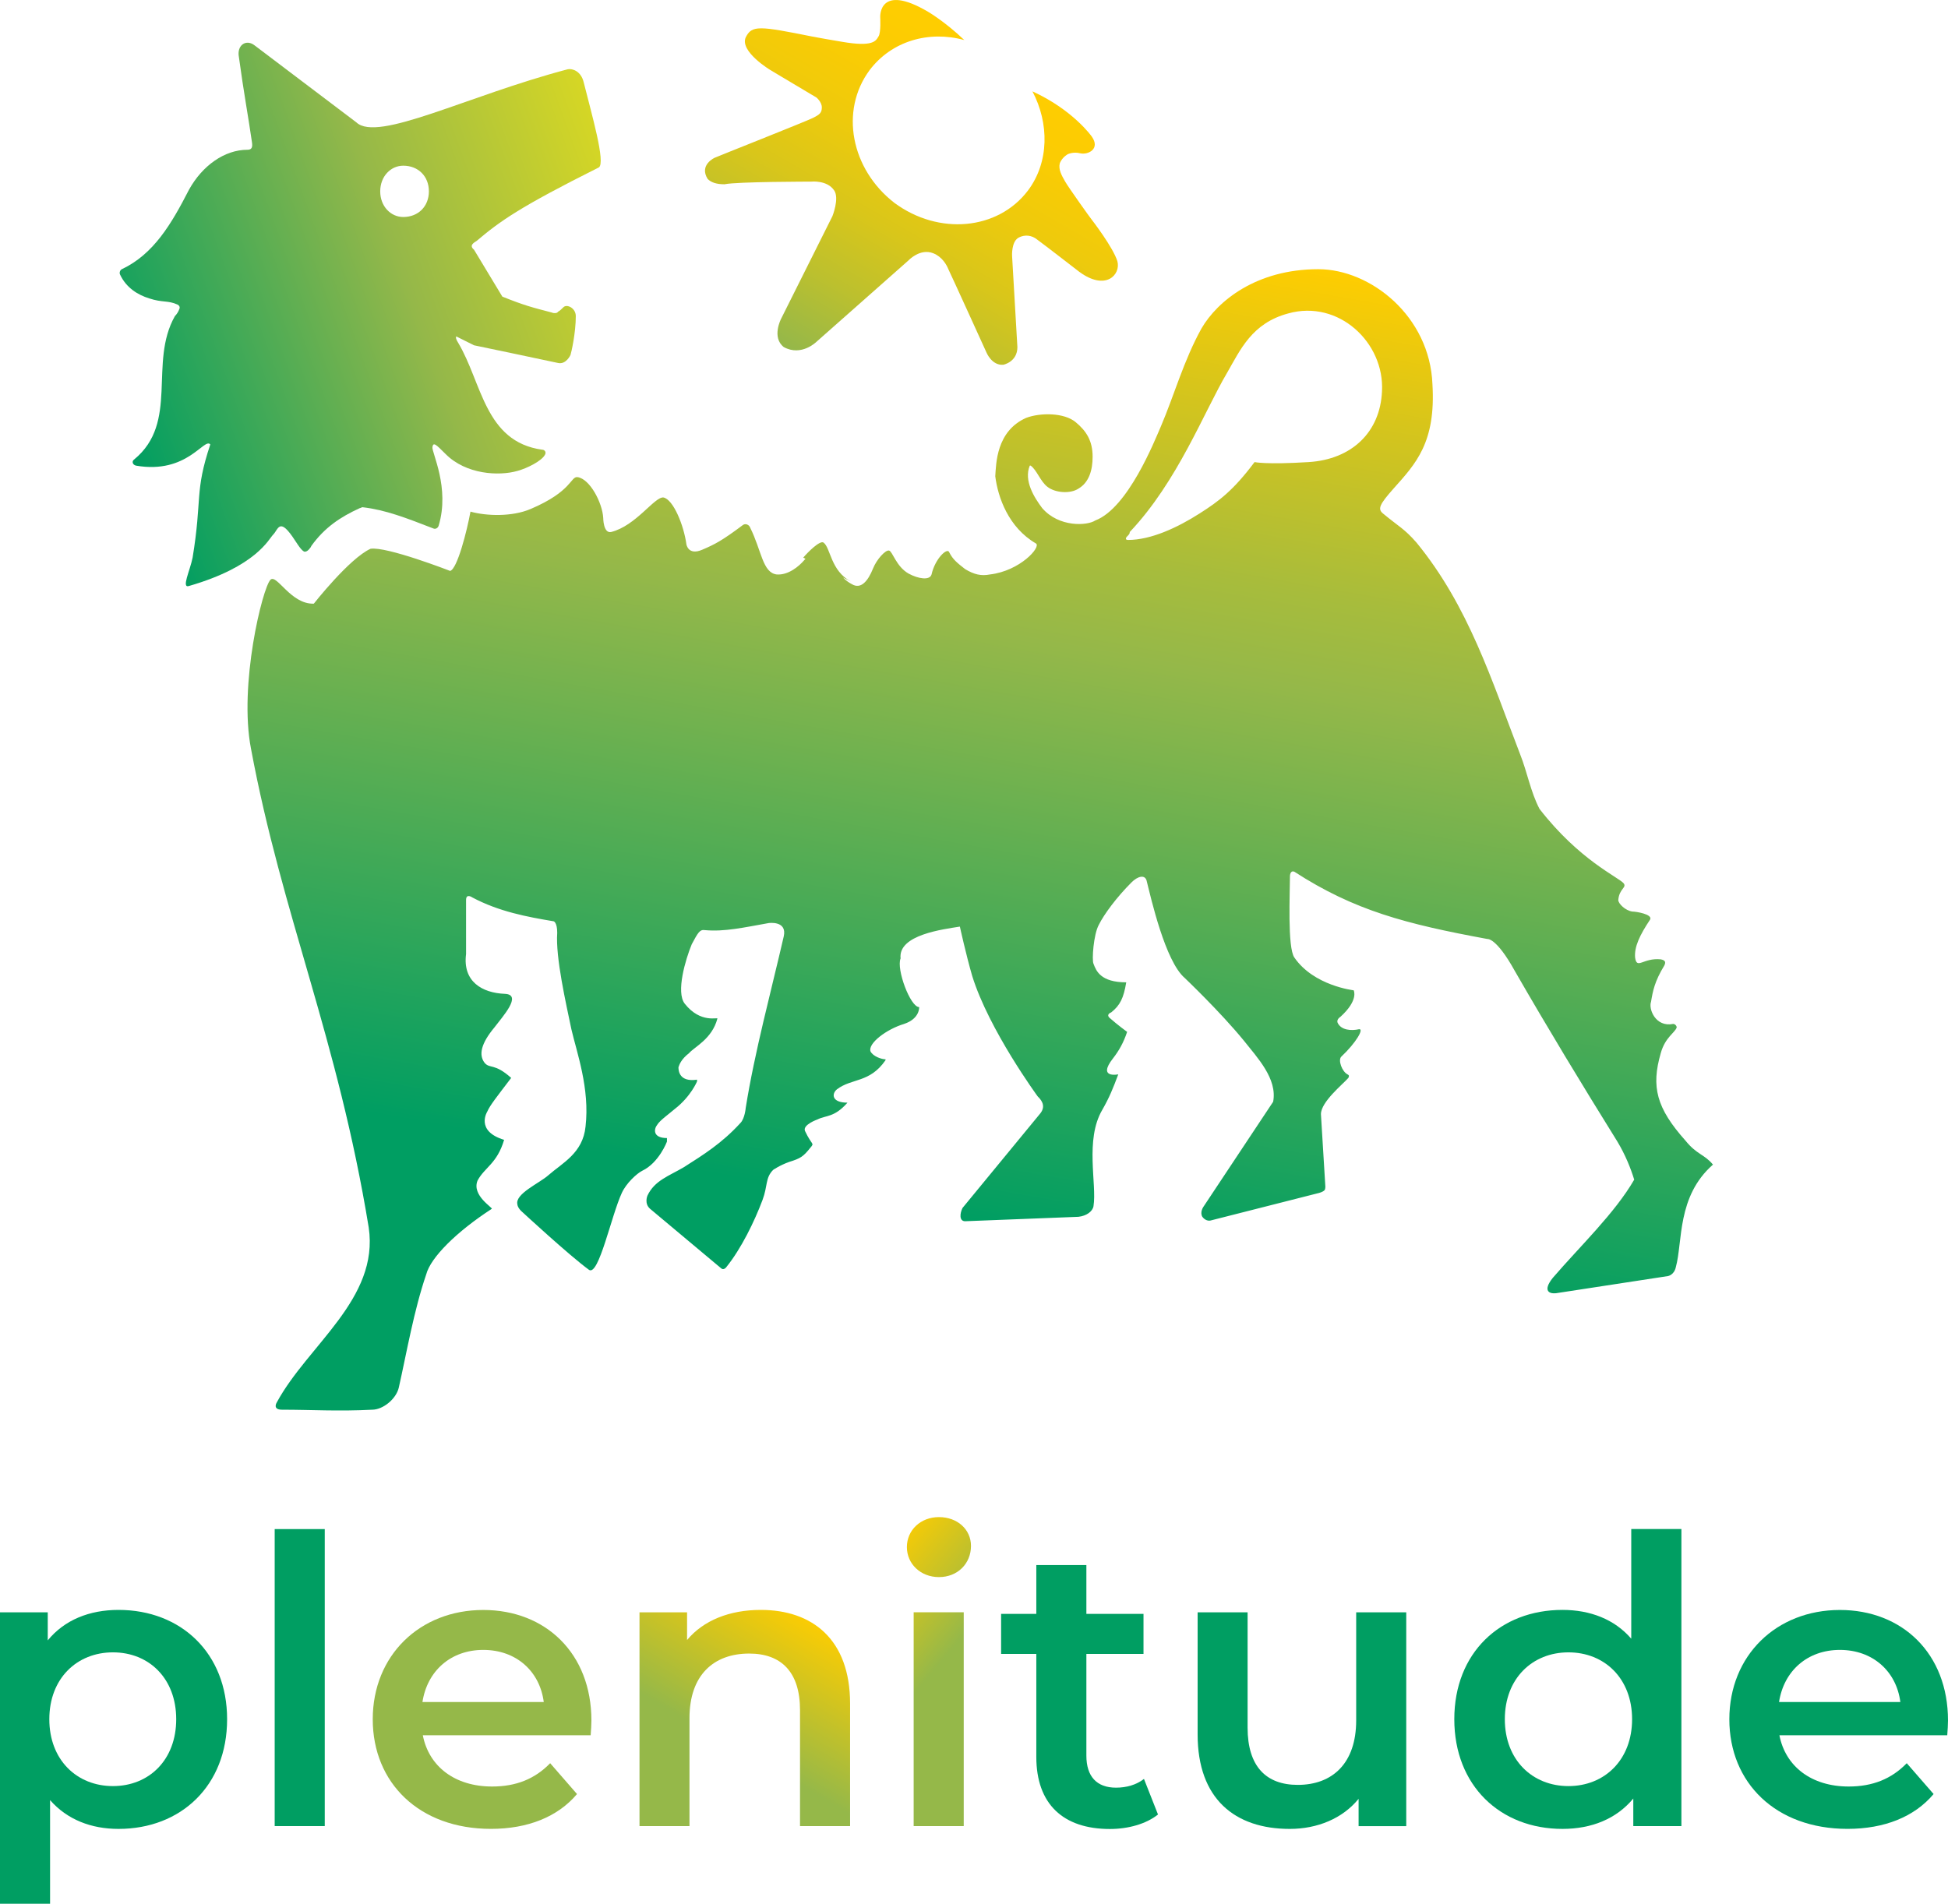
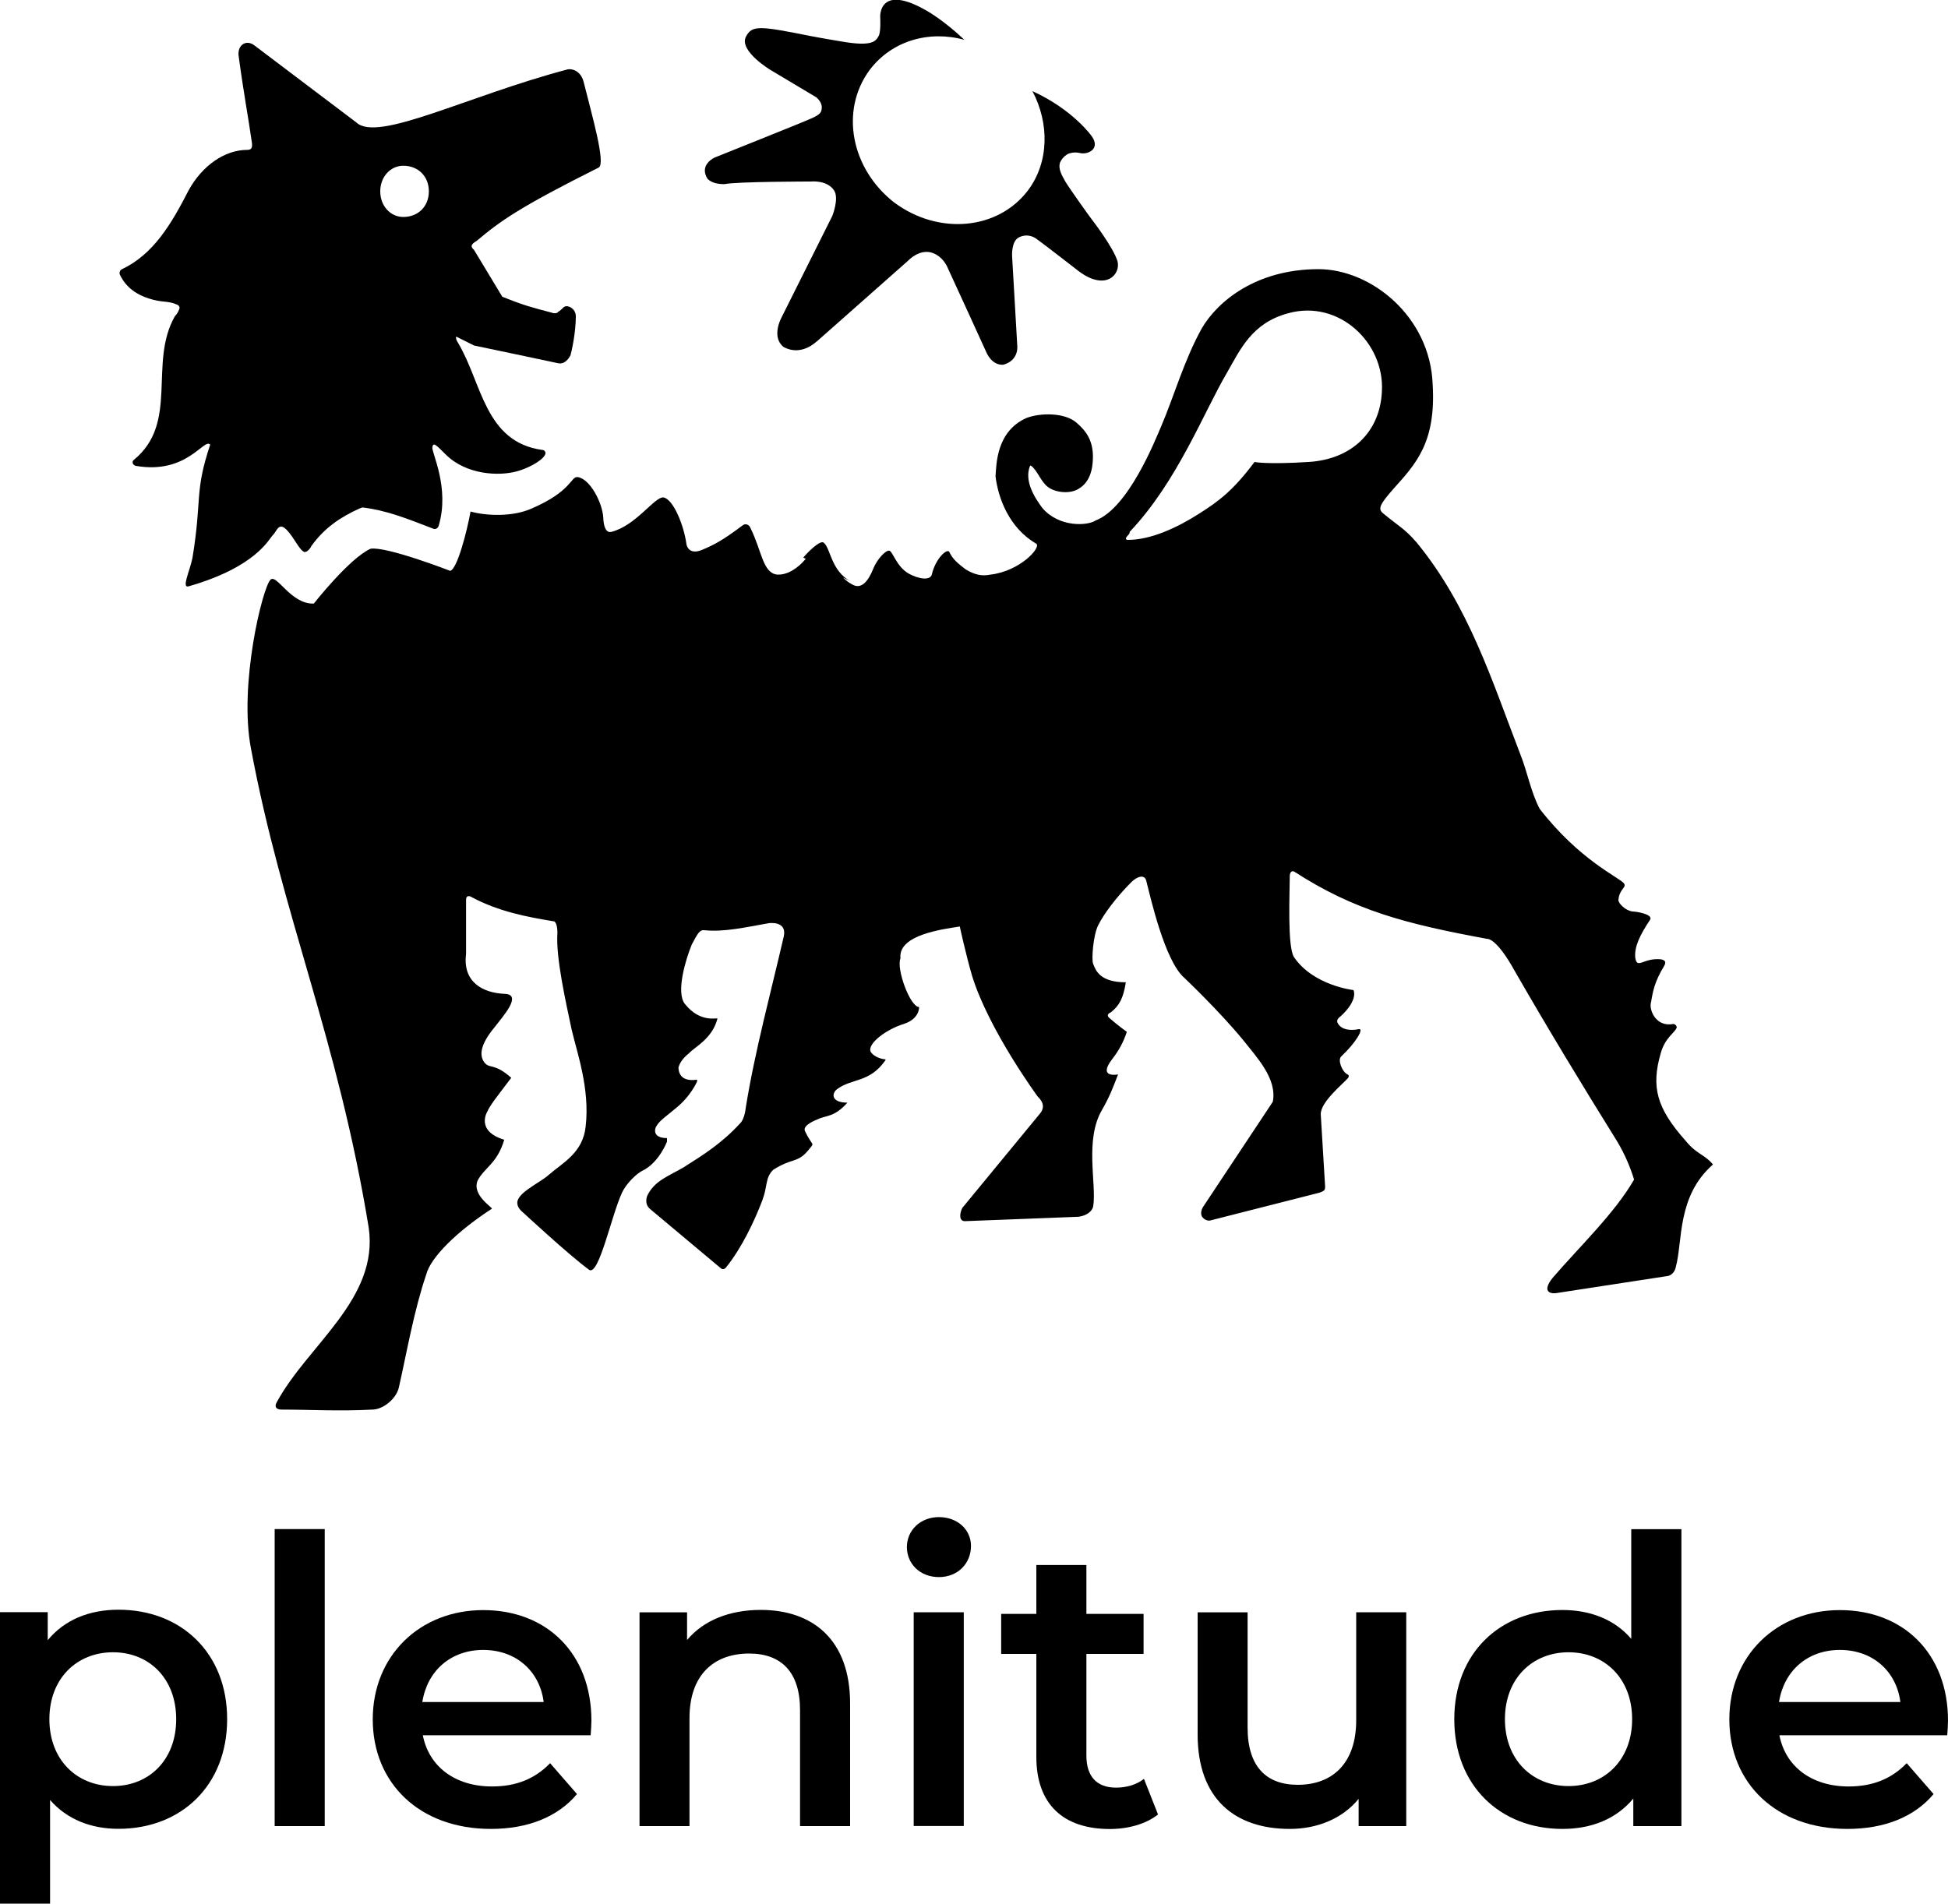
- <svg xmlns="http://www.w3.org/2000/svg" version="1.1" id="Livello_1" x="0px" y="0px" width="593.047px" height="579.687px" viewBox="0 0 593.047 579.687" enable-background="new 0 0 593.047 579.687" xml:space="preserve">
-   <g>
+ <svg xmlns="http://www.w3.org/2000/svg" id="Livello_2" data-name="Livello 2" viewBox="0 0 200 195.49">
+   <g id="Livello_1-2" data-name="Livello 1">
    <g>
-       <path fill="#009E62" d="M69.141,523.497c0,20.22-14.026,33.398-33.057,33.398c-8.286,0-15.61-2.8-20.842-8.767v31.56H0v-88.739    h14.535v8.54c5.091-6.221,12.669-9.275,21.549-9.275C55.115,490.213,69.141,503.39,69.141,523.497 M53.645,523.497    c0-12.414-8.287-20.36-19.259-20.36c-10.971,0-19.371,7.946-19.371,20.36c0,12.415,8.4,20.361,19.371,20.361    C45.359,543.857,53.645,535.911,53.645,523.497" />
-       <rect x="83.626" y="465.601" fill="#009E62" width="15.242" height="90.436" />
-       <path fill="#95B849" d="M179.821,528.38h-51.099c1.837,9.502,9.756,15.61,21.096,15.61c7.323,0,13.037-2.319,17.674-7.098    l8.172,9.389c-5.854,6.957-14.988,10.605-26.214,10.605c-21.804,0-35.971-13.998-35.971-33.369    c0-19.399,14.28-33.284,33.652-33.284c19.003,0,32.916,13.263,32.916,33.652C180.047,525.1,179.934,526.91,179.821,528.38     M128.609,518.256h36.932c-1.217-9.388-8.4-15.864-18.41-15.864C137.262,502.392,130.079,508.755,128.609,518.256" />
-       <linearGradient id="SVGID_1_" gradientUnits="userSpaceOnUse" x1="222.204" y1="531.362" x2="245.675" y2="490.709">
-         <stop offset="0" style="stop-color:#95B849" />
-         <stop offset="1" style="stop-color:#FFCD00" />
-       </linearGradient>
-       <path fill="url(#SVGID_1_)" d="M258.8,518.746c0-19.625-11.567-28.533-27.177-28.533c-9.502,0-17.447,3.167-22.453,9.162v-8.427    h-14.479v65.098h15.215v-32.888c0-13.065,7.324-19.654,18.183-19.654c9.756,0,15.469,5.627,15.469,17.193v35.349H258.8V518.746" />
-       <linearGradient id="SVGID_2_" gradientUnits="userSpaceOnUse" x1="284.035" y1="509.018" x2="255.608" y2="485.165">
-         <stop offset="0" style="stop-color:#95B849" />
-         <stop offset="1" style="stop-color:#FFCD00" />
-       </linearGradient>
-       <path fill="url(#SVGID_2_)" d="M276.092,471.087c0-5.147,4.157-9.134,9.756-9.134c5.628,0,9.756,3.761,9.756,8.766    c0,5.345-4.016,9.502-9.756,9.502C280.249,480.221,276.092,476.178,276.092,471.087 M278.156,490.939h15.242v65.098h-15.242    V490.939z" />
-       <path fill="#009E62" d="M352.541,552.511c-3.649,2.913-9.135,4.412-14.649,4.412c-14.225,0-22.398-7.579-22.398-21.972v-31.333    h-10.718v-12.188h10.718v-14.875h15.242v14.875h17.392v12.188h-17.392v30.965c0,6.362,3.167,9.756,9.021,9.756    c3.167,0,6.194-0.848,8.513-2.658L352.541,552.511z" />
-       <path fill="#009E62" d="M428.117,490.951v65.098H413.61v-8.314c-4.865,5.995-12.556,9.162-20.955,9.162    c-16.712,0-28.052-9.162-28.052-28.76v-37.187h15.214v35.122c0,11.792,5.628,17.42,15.27,17.42    c10.577,0,17.788-6.589,17.788-19.626v-32.917H428.117z" />
-       <path fill="#009E62" d="M511.887,465.582v90.464h-14.649v-8.399c-5.146,6.193-12.669,9.247-21.576,9.247    c-18.919,0-32.917-13.178-32.917-33.398c0-20.219,13.998-33.284,32.917-33.284c8.426,0,15.836,2.828,20.955,8.766v-33.397H511.887    z M496.871,523.497c0-12.414-8.4-20.36-19.372-20.36s-19.371,7.946-19.371,20.36c0,12.415,8.399,20.361,19.371,20.361    S496.871,535.911,496.871,523.497" />
-       <path fill="#009E62" d="M592.821,528.38h-51.099c1.837,9.502,9.756,15.61,21.096,15.61c7.296,0,13.036-2.319,17.674-7.098    l8.172,9.389c-5.854,6.957-14.988,10.605-26.214,10.605c-21.804,0-35.971-13.998-35.971-33.369    c0-19.399,14.28-33.284,33.652-33.284c19.003,0,32.916,13.263,32.916,33.652C593.047,525.1,592.934,526.91,592.821,528.38     M541.609,518.256h36.932c-1.217-9.388-8.427-15.864-18.41-15.864C550.262,502.392,543.078,508.755,541.609,518.256" />
-     </g>
-     <g>
-       <linearGradient id="SVGID_3_" gradientUnits="userSpaceOnUse" x1="266.488" y1="1286.464" x2="335.62" y2="894.399" gradientTransform="matrix(1 0 0 1 0 -825.2857)">
-         <stop offset="0" style="stop-color:#009E62" />
-         <stop offset="0.235" style="stop-color:#009E62" />
-         <stop offset="0.679" style="stop-color:#95B849" />
-         <stop offset="0.75" style="stop-color:#A7BC3C" />
-         <stop offset="0.892" style="stop-color:#D7C51B" />
-         <stop offset="0.999" style="stop-color:#FFCD00" />
-       </linearGradient>
-       <path fill="url(#SVGID_3_)" d="M168.559,280.533c-8.083-1.347-16.704-2.964-24.786-7.274c0,0-1.886-1.347-1.886,0.808v16.434    c-1.078,8.352,4.85,11.854,11.854,12.124c5.388,0.269-0.808,7.005-3.233,10.238c-4.041,4.85-4.85,8.352-2.964,10.777    c1.617,1.886,2.964,0,8.083,4.58c-4.311,5.658-6.466,8.352-7.274,10.238c0,0-3.772,5.927,5.119,8.621l0,0    c-2.155,7.274-5.927,8.352-8.083,12.393c-1.886,4.58,4.85,8.352,4.311,8.621c-10.777,7.005-18.59,14.818-19.937,19.937    c-3.772,11.046-5.927,23.709-8.352,34.485c-0.808,3.502-4.85,6.735-8.083,6.735c-10.507,0.539-18.32,0-27.481,0    c-2.964,0-1.617-2.155-1.617-2.155c9.43-17.512,31.252-31.522,28.019-53.345c-9.43-57.655-26.403-95.104-35.833-145.755    c-3.772-19.398,3.502-49.034,5.927-51.459c1.886-1.886,6.197,7.544,13.201,7.274c0,0,10.777-13.74,17.243-16.704    c4.85-0.808,24.248,6.735,24.248,6.735c2.155-0.539,5.119-12.124,6.197-18.051c4.85,1.347,12.663,1.617,18.32-0.808    c12.663-5.388,12.124-9.968,14.279-9.699c3.772,0.539,7.544,7.813,7.813,12.393c0,0,0,4.85,2.425,4.311    c7.544-1.886,13.201-10.777,15.896-10.507c2.964,0.539,6.197,8.352,7.005,14.279c0,0,0.539,3.502,4.85,1.617    c3.772-1.617,5.927-2.694,12.393-7.544c0.808-0.539,1.886,0,2.155,0.808c3.502,7.005,3.772,13.74,8.083,14.279    c3.502,0.269,6.735-2.425,8.352-4.311c1.347-1.617,4.85-4.85,6.197-4.58s2.155,8.621,8.352,11.854    c2.694,1.617,4.85-0.808,6.466-4.85c1.078-2.694,3.772-5.658,4.85-5.388c1.078,0.269,2.155,4.85,5.927,7.005    c2.964,1.617,6.466,2.155,7.005,0.269c1.078-4.85,4.85-8.352,5.388-6.735c1.078,2.155,2.425,3.233,4.85,5.119    c2.694,1.617,4.85,2.155,7.544,1.617c9.16-1.078,15.626-8.352,14.01-9.43c-8.352-4.85-11.585-14.01-12.393-20.476    c0.269-3.772,0.269-13.74,9.43-17.782c4.311-1.617,11.585-1.617,15.087,1.347c3.233,2.694,5.119,5.658,5.119,10.507    c0,4.041-1.078,7.813-4.311,9.699c-2.425,1.617-7.005,1.347-9.43-0.539c-2.155-1.617-3.233-5.119-5.119-6.466h-0.269    c-1.886,4.58,1.347,9.699,3.772,12.932c5.119,5.927,13.74,5.388,16.165,3.772l0,0c9.968-3.772,18.051-24.248,19.937-28.558    c4.041-9.43,7.005-20.206,12.393-29.905c4.85-8.352,16.704-18.051,35.563-18.051c15.896,0,33.947,14.279,34.755,35.024    c1.078,17.782-5.119,24.248-11.854,31.791c-4.311,4.85-4.85,6.197-3.233,7.544c4.85,4.041,6.466,4.58,10.238,8.891    c15.896,19.398,22.9,42.029,31.522,64.391c2.155,5.388,3.233,11.585,5.927,16.704c12.124,15.626,23.978,20.745,25.595,22.631    c1.078,1.347-1.347,1.617-1.617,5.119c0,1.078,2.155,3.233,4.311,3.502c1.078,0,6.197,0.808,5.388,2.425    c-3.233,4.85-4.85,8.352-4.58,11.585c0.539,3.772,2.425,0,7.813,0.539c1.347,0.269,1.617,0.808,1.078,1.886    c-2.964,4.85-3.502,7.813-4.041,11.046c-0.808,2.155,1.347,7.813,6.735,6.735c0.539,0,1.078,0.539,1.078,1.078    c-0.539,1.617-3.502,2.964-4.85,7.813c-2.964,10.238-1.347,16.704,7.544,26.672c3.502,4.311,5.658,4.041,8.352,7.274l0,0    c-11.046,9.699-9.16,23.439-11.316,31.252c-0.539,2.425-2.425,2.694-2.425,2.694l-33.408,5.119    c-2.694,0.539-4.85-0.539-1.617-4.58c8.352-9.699,18.859-19.667,24.786-29.905l0,0c-1.078-3.502-2.694-7.544-5.119-11.585    c-11.046-17.782-21.015-34.216-31.252-51.998c-5.658-10.238-8.352-9.699-8.352-9.699c-24.786-4.58-40.413-8.621-58.733-20.476    c-1.347-0.539-1.347,1.347-1.347,1.347c0,4.85-0.808,21.823,1.347,24.786c5.927,8.621,18.051,9.968,18.051,9.968l0,0    c0,0,1.617,2.964-4.041,8.083c0,0-1.347,0.808-0.808,1.886c1.078,2.155,4.041,2.425,6.466,1.886    c1.617-0.269-0.808,4.041-5.388,8.352c-1.078,1.078,0.269,4.58,1.886,5.388c0.539,0.269,0.539,0.539,0.269,1.078    c-1.617,1.886-8.352,7.274-8.352,11.046l1.347,22.092c0,0,0,0.808-0.269,1.078c-0.539,0.539-1.617,0.808-1.617,0.808    l-32.869,8.352c-0.808,0.269-1.886,0-2.694-1.078c-0.808-1.347,0.269-2.964,0.269-2.964l20.206-30.444l1.078-1.617    c1.347-7.005-4.85-13.471-8.891-18.59c-7.274-8.891-18.051-19.129-18.051-19.129c-5.927-5.119-10.238-24.248-11.585-29.636    c-0.539-1.886-2.694-1.347-4.58,0.539c-4.58,4.58-8.352,9.699-9.968,12.932c-1.617,2.964-2.155,10.777-1.617,11.854    c0.808,2.155,2.155,5.658,9.968,5.658l0,0c-0.808,4.85-1.886,7.005-4.58,9.16c0,0-1.617,0.539-0.539,1.617    c2.425,2.155,5.388,4.311,5.388,4.311c-1.078,3.233-2.425,5.658-4.311,8.083c-4.85,6.197,1.617,4.85,1.617,4.85    c-1.617,4.311-2.694,7.005-4.85,10.777c-5.388,9.16-1.617,22.631-2.694,29.366c-0.269,1.617-2.155,2.964-4.58,3.233l-34.485,1.347    c-1.886,0-1.617-2.425-0.808-4.041l23.709-28.828c1.886-2.425,0-4.311-0.808-5.119c0,0-14.818-20.206-19.937-36.641    c-1.886-6.466-3.772-15.087-3.772-15.087c-4.85,0.808-18.859,2.425-18.051,9.699c-1.347,3.233,2.964,14.818,5.658,14.818    c0,0-0.269,0.539,0,0c0,0,0.269,3.502-4.58,5.119c-5.388,1.617-11.046,5.927-10.238,8.352c0.808,1.617,3.502,2.425,4.58,2.425    v0.269c-4.85,7.005-10.238,5.388-14.818,8.891c-1.617,1.347-1.617,4.041,3.233,4.041l0,0c-4.041,4.58-6.466,3.772-9.16,5.119    c0,0-4.58,1.617-3.772,3.502c2.155,4.58,2.964,3.502,1.617,5.119c-2.155,2.694-2.964,3.233-6.466,4.311    c-2.964,1.078-4.85,2.425-4.85,2.425c-2.425,2.425-1.617,4.85-3.233,9.16c-2.425,6.466-6.466,14.818-11.046,20.476    c0,0-0.808,1.078-1.617,0.269l-21.553-18.051c-1.886-1.617-0.808-4.041-0.808-4.041c2.155-4.58,6.466-5.927,11.046-8.621    c5.927-3.772,11.585-7.274,17.243-13.471c1.347-1.347,1.617-4.58,1.617-4.58c2.694-16.973,7.813-35.833,11.585-52.267    c1.078-4.85-4.58-4.041-4.58-4.041c-7.544,1.347-13.471,2.694-19.398,2.155c-1.617-0.269-2.155,0.808-4.041,4.311    c-1.886,4.58-4.85,14.549-2.155,18.051c4.85,6.197,10.238,4.041,9.968,4.58c-1.617,6.197-7.005,8.621-8.621,10.507    c-2.425,1.886-2.964,3.502-3.233,4.311c0,1.078,0.269,4.58,5.658,3.772v0.539c0,0-1.886,4.58-6.735,8.352    c-1.886,1.617-4.58,3.502-5.388,4.85c-1.078,1.347-1.347,4.041,2.964,4.041v1.078c0,0-2.425,6.466-7.544,8.891    c-1.617,0.808-4.85,3.772-6.197,6.735c-3.233,7.005-7.005,25.325-9.968,23.439c-5.927-4.311-20.206-17.512-20.206-17.512    c-1.617-1.347-1.617-2.425-1.617-2.425c-0.808-3.233,6.735-6.466,9.43-8.891c4.311-3.772,10.507-6.735,11.316-14.818    c1.347-11.585-2.694-22.631-4.311-29.636c-1.617-7.813-4.85-21.823-4.311-29.366C169.636,280.802,168.559,280.533,168.559,280.533    z M343.141,163.336c-0.539,0.539-0.539,1.078,0.269,1.078c7.005,0,15.087-3.772,21.823-8.083    c5.927-3.772,10.238-7.005,16.704-15.626c0,0,3.502,0.808,16.434,0c13.201-0.808,21.823-9.16,22.362-21.553    c0.808-14.818-13.201-28.019-28.558-23.709c-11.046,2.964-14.549,11.046-18.59,18.051c-7.005,11.854-15.087,33.138-29.636,48.495    C343.949,162.528,343.68,162.798,343.141,163.336 M244.534,169.802c1.347-1.617,5.119-5.388,6.197-4.58    c2.155,1.617,2.155,8.621,8.352,11.854" />
-       <linearGradient id="SVGID_4_" gradientUnits="userSpaceOnUse" x1="30.829" y1="938.833" x2="188.739" y2="881.358" gradientTransform="matrix(1 0 0 1 0 -825.2857)">
-         <stop offset="0" style="stop-color:#009E62" />
-         <stop offset="0.576" style="stop-color:#95B849" />
-         <stop offset="0.995" style="stop-color:#D5D625" />
-       </linearGradient>
-       <path fill="url(#SVGID_4_)" d="M145.119,73.351c7.005-5.927,12.932-10.238,37.18-22.362c2.155-1.347-2.155-16.165-4.58-25.864    c-0.808-3.502-3.502-4.311-4.85-4.041c-30.714,8.083-57.925,22.362-64.391,16.165l0,0L77.496,13.81    c-2.425-1.886-5.119-0.269-4.85,2.964c1.616,11.854,2.964,18.859,4.041,26.403c0.269,1.617,0,2.425-1.347,2.425    c-7.005,0-13.74,4.85-17.782,12.124C52.17,68.232,46.782,77.392,37.083,81.972c-0.539,0.269-0.808,1.078-0.539,1.617    c1.886,4.041,5.388,6.197,8.891,7.274c4.041,1.347,5.658,0.539,8.621,1.886c0.539,0.269,0.808,0.808,0.539,1.347    c-0.269,0.808-0.808,1.617-1.347,2.155c-8.083,14.279,1.347,32.33-12.393,43.646c-0.808,0.539-0.539,1.617,0.539,1.886    c15.626,2.694,20.745-8.621,22.631-6.466c-4.85,14.549-2.425,16.434-5.388,34.485c-0.808,4.041-3.502,9.43-1.078,8.621    c20.476-5.927,24.248-14.279,25.595-15.626c1.617-1.617,1.886-5.658,6.735,1.886c1.078,1.617,2.425,3.772,3.233,3.233    c0.539,0,1.617-1.347,1.617-1.617c4.041-5.658,8.891-8.891,14.818-11.585c0.269,0,0.539-0.269,0.808-0.269    c7.005,0.808,13.201,3.233,21.553,6.466c0.539,0.269,1.347,0,1.617-0.808c3.502-11.585-2.155-22.362-1.886-23.978    s1.078-0.808,4.041,2.155c6.197,6.197,16.165,6.735,21.823,5.119c2.964-0.808,7.274-2.964,8.352-4.85    c0.539-0.808,0-1.617-0.808-1.617c-17.512-2.425-18.32-20.476-25.595-32.6c-0.539-0.808-0.808-1.617-0.539-1.886l5.388,2.694    c0,0,24.517,5.119,25.595,5.388c2.425,0.539,3.772-2.425,3.772-2.425c0.269-0.808,1.617-6.735,1.617-11.854    c0-2.425-2.694-3.772-3.772-2.694c-0.539,0.539-1.078,1.078-1.617,1.347c-0.269,0.539-1.347,0.539-1.886,0.269    c-6.197-1.617-8.352-2.155-15.087-4.85l-8.621-14.279C142.695,74.698,144.311,73.89,145.119,73.351z M122.758,66.077    c-3.772,0-7.005-3.233-7.005-7.813s3.233-7.813,7.005-7.813c4.58,0,7.813,3.233,7.813,7.813    C130.571,62.844,127.338,66.077,122.758,66.077z" />
-       <linearGradient id="SVGID_5_" gradientUnits="userSpaceOnUse" x1="247.206" y1="935.137" x2="302.826" y2="838.8" gradientTransform="matrix(1 0 0 1 0 -825.2857)">
-         <stop offset="0" style="stop-color:#95B849" />
-         <stop offset="0.009" style="stop-color:#97B848" />
-         <stop offset="0.212" style="stop-color:#BCC02E" />
-         <stop offset="0.415" style="stop-color:#D9C61A" />
-         <stop offset="0.615" style="stop-color:#EECA0C" />
-         <stop offset="0.812" style="stop-color:#FBCC03" />
-         <stop offset="1" style="stop-color:#FFCD00" />
-       </linearGradient>
-       <path fill="url(#SVGID_5_)" d="M248.576,104.065l28.019-24.786c0,0,3.502-3.772,7.544-2.155c2.694,1.078,4.041,3.502,4.58,4.85    c0.808,1.617,11.585,25.325,11.585,25.325s1.616,4.041,5.119,3.772c0,0,4.311-0.808,4.311-5.388l-1.616-27.75    c0,0-0.269-4.58,2.155-5.658c1.617-0.808,3.772-0.808,5.658,0.808c1.886,1.347,12.663,9.699,12.663,9.699    c8.083,5.927,12.663,0.808,11.585-3.233c-1.347-4.311-7.813-12.663-7.813-12.663c-0.269-0.269-7.005-9.699-8.083-11.585    c-1.078-1.886-2.155-3.772-1.617-5.658c0.808-1.886,2.425-2.694,2.425-2.694s1.617-0.808,3.772-0.269    c2.425,0.539,6.197-1.347,3.502-5.119c0,0-5.658-8.083-18.051-13.74c5.119,9.699,5.119,21.553-1.347,30.175    c-9.16,12.124-27.211,13.74-40.682,3.772c-13.201-10.238-16.704-28.019-7.544-40.413c6.735-8.891,18.051-12.124,28.828-9.16l0,0    c-5.927-5.658-11.046-8.621-11.046-8.621c-15.087-8.891-14.549,1.617-14.549,1.617s0.269,4.85-0.539,5.927    c-0.808,1.347-1.617,3.233-11.046,1.616c-8.083-1.347-8.891-1.616-9.16-1.616c-16.165-3.233-18.32-3.502-20.206,0.269    c-1.886,4.311,7.544,9.968,7.544,9.968l14.01,8.352c0,0,1.617,1.347,1.617,2.964c0,1.617-0.539,2.155-2.694,3.233    c-2.155,1.078-29.367,11.854-29.905,12.124c0,0-4.85,2.155-2.155,6.466c1.078,1.078,2.694,1.617,5.119,1.617    c3.772-0.808,26.403-0.808,26.403-0.808s4.85-0.539,7.005,2.694c1.617,2.425-0.539,7.813-0.539,7.813L237.799,97.06    c0,0-2.964,5.658,0.808,8.621C243.996,108.645,248.576,104.065,248.576,104.065z" />
+       <g>
+         <path d="M23.32,176.54c0,6.82-4.73,11.26-11.15,11.26-2.79,0-5.26-.94-7.03-2.96v10.64H0v-29.93h4.9v2.88c1.72-2.1,4.27-3.13,7.27-3.13,6.42,0,11.15,4.44,11.15,11.22M18.09,176.54c0-4.19-2.79-6.87-6.49-6.87s-6.53,2.68-6.53,6.87,2.83,6.87,6.53,6.87c3.7,0,6.49-2.68,6.49-6.87" />
+         <rect x="28.2" y="157.02" width="5.14" height="30.5" />
+         <path d="M60.64,178.19h-17.23c.62,3.2,3.29,5.26,7.11,5.26,2.47,0,4.4-.78,5.96-2.39l2.76,3.17c-1.97,2.35-5.05,3.58-8.84,3.58-7.35,0-12.13-4.72-12.13-11.25s4.82-11.22,11.35-11.22,11.1,4.47,11.1,11.35c0,.41-.04,1.02-.08,1.52M43.37,174.78h12.45c-.41-3.17-2.83-5.35-6.21-5.35-3.33,0-5.75,2.15-6.25,5.35" />
+         <path d="M87.28,174.94c0-6.62-3.9-9.62-9.17-9.62-3.2,0-5.88,1.07-7.57,3.09v-2.84h-4.88v21.95h5.13v-11.09c0-4.41,2.47-6.63,6.13-6.63,3.29,0,5.22,1.9,5.22,5.8v11.92h5.14v-12.58" />
+         <path d="M93.11,158.87c0-1.74,1.4-3.08,3.29-3.08s3.29,1.27,3.29,2.96c0,1.8-1.35,3.2-3.29,3.2s-3.29-1.36-3.29-3.08M93.81,165.56h5.14v21.95h-5.14v-21.95Z" />
+         <path d="M118.89,186.33c-1.23.98-3.08,1.49-4.94,1.49-4.8,0-7.55-2.56-7.55-7.41v-10.57h-3.61v-4.11h3.61v-5.02h5.14v5.02h5.87v4.11h-5.87v10.44c0,2.15,1.07,3.29,3.04,3.29,1.07,0,2.09-.29,2.87-.9l1.44,3.65Z" />
+         <path d="M144.38,165.57v21.95h-4.89v-2.8c-1.64,2.02-4.23,3.09-7.07,3.09-5.64,0-9.46-3.09-9.46-9.7v-12.54h5.13v11.84c0,3.98,1.9,5.87,5.15,5.87,3.57,0,6-2.22,6-6.62v-11.1h5.14Z" />
+         <path d="M172.63,157.01v30.51h-4.94v-2.83c-1.74,2.09-4.27,3.12-7.28,3.12-6.38,0-11.1-4.44-11.1-11.26s4.72-11.22,11.1-11.22c2.84,0,5.34.95,7.07,2.96v-11.26h5.15ZM167.57,176.54c0-4.19-2.83-6.87-6.53-6.87s-6.53,2.68-6.53,6.87,2.83,6.87,6.53,6.87,6.53-2.68,6.53-6.87" />
+         <path d="M199.92,178.19h-17.23c.62,3.2,3.29,5.26,7.11,5.26,2.46,0,4.4-.78,5.96-2.39l2.76,3.17c-1.97,2.35-5.05,3.58-8.84,3.58-7.35,0-12.13-4.72-12.13-11.25s4.82-11.22,11.35-11.22,11.1,4.47,11.1,11.35c0,.41-.04,1.02-.08,1.52M182.65,174.78h12.46c-.41-3.17-2.84-5.35-6.21-5.35-3.33,0-5.75,2.15-6.25,5.35" />
+       </g>
+       <g>
+         <path d="M56.85,94.61c-2.73-.45-5.63-1-8.36-2.45,0,0-.64-.45-.64.27v5.54c-.36,2.82,1.64,4,4,4.09,1.82.09-.27,2.36-1.09,3.45-1.36,1.64-1.64,2.82-1,3.63.55.64,1,0,2.73,1.54-1.45,1.91-2.18,2.82-2.45,3.45,0,0-1.27,2,1.73,2.91h0c-.73,2.45-2,2.82-2.73,4.18-.64,1.54,1.64,2.82,1.45,2.91-3.63,2.36-6.27,5-6.72,6.72-1.27,3.73-2,8-2.82,11.63-.27,1.18-1.64,2.27-2.73,2.27-3.54.18-6.18,0-9.27,0-1,0-.55-.73-.55-.73,3.18-5.91,10.54-10.63,9.45-17.99-3.18-19.44-8.9-32.07-12.08-49.15-1.27-6.54,1.18-16.54,2-17.35.64-.64,2.09,2.54,4.45,2.45,0,0,3.63-4.63,5.82-5.63,1.64-.27,8.18,2.27,8.18,2.27.73-.18,1.73-4.09,2.09-6.09,1.64.45,4.27.55,6.18-.27,4.27-1.82,4.09-3.36,4.82-3.27,1.27.18,2.54,2.63,2.63,4.18,0,0,0,1.64.82,1.45,2.54-.64,4.45-3.63,5.36-3.54,1,.18,2.09,2.82,2.36,4.82,0,0,.18,1.18,1.64.55,1.27-.55,2-.91,4.18-2.54.27-.18.64,0,.73.27,1.18,2.36,1.27,4.63,2.73,4.82,1.18.09,2.27-.82,2.82-1.45.45-.55,1.64-1.64,2.09-1.54s.73,2.91,2.82,4c.91.55,1.64-.27,2.18-1.64.36-.91,1.27-1.91,1.64-1.82.36.09.73,1.64,2,2.36,1,.55,2.18.73,2.36.09.36-1.64,1.64-2.82,1.82-2.27.36.73.82,1.09,1.64,1.73.91.55,1.64.73,2.54.55,3.09-.36,5.27-2.82,4.72-3.18-2.82-1.64-3.91-4.72-4.18-6.91.09-1.27.09-4.63,3.18-6,1.45-.55,3.91-.55,5.09.45,1.09.91,1.73,1.91,1.73,3.54,0,1.36-.36,2.63-1.45,3.27-.82.55-2.36.45-3.18-.18-.73-.55-1.09-1.73-1.73-2.18h-.09c-.64,1.54.45,3.27,1.27,4.36,1.73,2,4.63,1.82,5.45,1.27h0c3.36-1.27,6.09-8.18,6.72-9.63,1.36-3.18,2.36-6.81,4.18-10.09,1.64-2.82,5.63-6.09,11.99-6.09,5.36,0,11.45,4.82,11.72,11.81.36,6-1.73,8.18-4,10.72-1.45,1.64-1.64,2.09-1.09,2.54,1.64,1.36,2.18,1.54,3.45,3,5.36,6.54,7.72,14.17,10.63,21.72.73,1.82,1.09,3.91,2,5.63,4.09,5.27,8.09,7,8.63,7.63.36.45-.45.55-.55,1.73,0,.36.73,1.09,1.45,1.18.36,0,2.09.27,1.82.82-1.09,1.64-1.64,2.82-1.54,3.91.18,1.27.82,0,2.63.18.45.09.55.27.36.64-1,1.64-1.18,2.63-1.36,3.73-.27.73.45,2.63,2.27,2.27.18,0,.36.18.36.36-.18.55-1.18,1-1.64,2.63-1,3.45-.45,5.63,2.54,8.99,1.18,1.45,1.91,1.36,2.82,2.45h0c-3.73,3.27-3.09,7.9-3.82,10.54-.18.82-.82.91-.82.91l-11.27,1.73c-.91.18-1.64-.18-.55-1.54,2.82-3.27,6.36-6.63,8.36-10.09h0c-.36-1.18-.91-2.54-1.73-3.91-3.73-6-7.09-11.54-10.54-17.54-1.91-3.45-2.82-3.27-2.82-3.27-8.36-1.54-13.63-2.91-19.81-6.91-.45-.18-.45.45-.45.45,0,1.64-.27,7.36.45,8.36,2,2.91,6.09,3.36,6.09,3.36h0s.55,1-1.36,2.73c0,0-.45.27-.27.64.36.73,1.36.82,2.18.64.55-.09-.27,1.36-1.82,2.82-.36.36.09,1.54.64,1.82.18.09.18.18.09.36-.55.64-2.82,2.45-2.82,3.73l.45,7.45s0,.27-.09.36c-.18.18-.55.27-.55.27l-11.08,2.82c-.27.09-.64,0-.91-.36-.27-.45.09-1,.09-1l6.81-10.27.36-.55c.45-2.36-1.64-4.54-3-6.27-2.45-3-6.09-6.45-6.09-6.45-2-1.73-3.45-8.18-3.91-9.99-.18-.64-.91-.45-1.54.18-1.54,1.54-2.82,3.27-3.36,4.36-.55,1-.73,3.63-.55,4,.27.73.73,1.91,3.36,1.91h0c-.27,1.64-.64,2.36-1.54,3.09,0,0-.55.18-.18.55.82.73,1.82,1.45,1.82,1.45-.36,1.09-.82,1.91-1.45,2.73-1.64,2.09.55,1.64.55,1.64-.55,1.45-.91,2.36-1.64,3.63-1.82,3.09-.55,7.63-.91,9.9-.09.55-.73,1-1.54,1.09l-11.63.45c-.64,0-.55-.82-.27-1.36l8-9.72c.64-.82,0-1.45-.27-1.73,0,0-5-6.81-6.72-12.36-.64-2.18-1.27-5.09-1.27-5.09-1.64.27-6.36.82-6.09,3.27-.45,1.09,1,5,1.91,5,0,0-.09.18,0,0,0,0,.09,1.18-1.54,1.73-1.82.55-3.73,2-3.45,2.82.27.55,1.18.82,1.54.82v.09c-1.64,2.36-3.45,1.82-5,3-.55.45-.55,1.36,1.09,1.36h0c-1.36,1.54-2.18,1.27-3.09,1.73,0,0-1.54.55-1.27,1.18.73,1.54,1,1.18.55,1.73-.73.91-1,1.09-2.18,1.45-1,.36-1.64.82-1.64.82-.82.82-.55,1.64-1.09,3.09-.82,2.18-2.18,5-3.73,6.91,0,0-.27.36-.55.09l-7.27-6.09c-.64-.55-.27-1.36-.27-1.36.73-1.54,2.18-2,3.73-2.91,2-1.27,3.91-2.45,5.82-4.54.45-.45.55-1.54.55-1.54.91-5.72,2.63-12.08,3.91-17.63.36-1.64-1.54-1.36-1.54-1.36-2.54.45-4.54.91-6.54.73-.55-.09-.73.27-1.36,1.45-.64,1.54-1.64,4.91-.73,6.09,1.64,2.09,3.45,1.36,3.36,1.54-.55,2.09-2.36,2.91-2.91,3.54-.82.64-1,1.18-1.09,1.45,0,.36.09,1.54,1.91,1.27v.18s-.64,1.54-2.27,2.82c-.64.55-1.54,1.18-1.82,1.64-.36.45-.45,1.36,1,1.36v.36s-.82,2.18-2.54,3c-.55.27-1.64,1.27-2.09,2.27-1.09,2.36-2.36,8.54-3.36,7.9-2-1.45-6.81-5.91-6.81-5.91-.55-.45-.55-.82-.55-.82-.27-1.09,2.27-2.18,3.18-3,1.45-1.27,3.54-2.27,3.82-5,.45-3.91-.91-7.63-1.45-9.99-.55-2.63-1.64-7.36-1.45-9.9,0-1.09-.36-1.18-.36-1.18ZM115.72,55.08c-.18.18-.18.36.09.36,2.36,0,5.09-1.27,7.36-2.73,2-1.27,3.45-2.36,5.63-5.27,0,0,1.18.27,5.54,0,4.45-.27,7.36-3.09,7.54-7.27.27-5-4.45-9.45-9.63-8-3.73,1-4.91,3.73-6.27,6.09-2.36,4-5.09,11.18-9.99,16.35,0,.18-.09.27-.27.45M82.47,57.26c.45-.55,1.73-1.82,2.09-1.54.73.55.73,2.91,2.82,4" />
+         <path d="M48.94,24.74c2.36-2,4.36-3.45,12.54-7.54.73-.45-.73-5.45-1.54-8.72-.27-1.18-1.18-1.45-1.64-1.36-10.36,2.73-19.53,7.54-21.72,5.45h0l-10.45-7.9c-.82-.64-1.73-.09-1.64,1,.54,4,1,6.36,1.36,8.9.09.55,0,.82-.45.82-2.36,0-4.63,1.64-6,4.09-1.82,3.54-3.63,6.63-6.91,8.18-.18.09-.27.36-.18.55.64,1.36,1.82,2.09,3,2.45,1.36.45,1.91.18,2.91.64.18.09.27.27.18.45-.09.27-.27.55-.45.73-2.73,4.82.45,10.9-4.18,14.72-.27.18-.18.55.18.64,5.27.91,7-2.91,7.63-2.18-1.64,4.91-.82,5.54-1.82,11.63-.27,1.36-1.18,3.18-.36,2.91,6.91-2,8.18-4.82,8.63-5.27.55-.55.64-1.91,2.27.64.36.55.82,1.27,1.09,1.09.18,0,.55-.45.55-.55,1.36-1.91,3-3,5-3.91.09,0,.18-.09.27-.09,2.36.27,4.45,1.09,7.27,2.18.18.09.45,0,.55-.27,1.18-3.91-.73-7.54-.64-8.09s.36-.27,1.36.73c2.09,2.09,5.45,2.27,7.36,1.73,1-.27,2.45-1,2.82-1.64.18-.27,0-.55-.27-.55-5.91-.82-6.18-6.91-8.63-10.99-.18-.27-.27-.55-.18-.64l1.82.91s8.27,1.73,8.63,1.82c.82.18,1.27-.82,1.27-.82.09-.27.55-2.27.55-4,0-.82-.91-1.27-1.27-.91-.18.18-.36.36-.55.45-.09.18-.45.18-.64.09-2.09-.55-2.82-.73-5.09-1.64l-2.91-4.82c-.55-.45,0-.73.27-.91ZM41.4,22.28c-1.27,0-2.36-1.09-2.36-2.63s1.09-2.63,2.36-2.63c1.54,0,2.63,1.09,2.63,2.63s-1.09,2.63-2.63,2.63Z" />
+         <path d="M83.83,35.09l9.45-8.36s1.18-1.27,2.54-.73c.91.36,1.36,1.18,1.54,1.64.27.55,3.91,8.54,3.91,8.54,0,0,.54,1.36,1.73,1.27,0,0,1.45-.27,1.45-1.82l-.54-9.36s-.09-1.54.73-1.91c.55-.27,1.27-.27,1.91.27.64.45,4.27,3.27,4.27,3.27,2.73,2,4.27.27,3.91-1.09-.45-1.45-2.63-4.27-2.63-4.27-.09-.09-2.36-3.27-2.73-3.91-.36-.64-.73-1.27-.55-1.91.27-.64.82-.91.82-.91,0,0,.55-.27,1.27-.09.82.18,2.09-.45,1.18-1.73,0,0-1.91-2.73-6.09-4.63,1.73,3.27,1.73,7.27-.45,10.18-3.09,4.09-9.18,4.63-13.72,1.27-4.45-3.45-5.63-9.45-2.54-13.63,2.27-3,6.09-4.09,9.72-3.09h0c-2-1.91-3.73-2.91-3.73-2.91-5.09-3-4.91.55-4.91.55,0,0,.09,1.64-.18,2-.27.45-.55,1.09-3.73.54-2.73-.45-3-.54-3.09-.54-5.45-1.09-6.18-1.18-6.81.09-.64,1.45,2.54,3.36,2.54,3.36l4.72,2.82s.55.45.55,1-.18.73-.91,1.09c-.73.36-9.9,4-10.09,4.09,0,0-1.64.73-.73,2.18.36.36.91.55,1.73.55,1.27-.27,8.9-.27,8.9-.27,0,0,1.64-.18,2.36.91.55.82-.18,2.63-.18,2.63l-5.27,10.54s-1,1.91.27,2.91c1.82,1,3.36-.54,3.36-.54Z" />
+       </g>
    </g>
  </g>
</svg>
